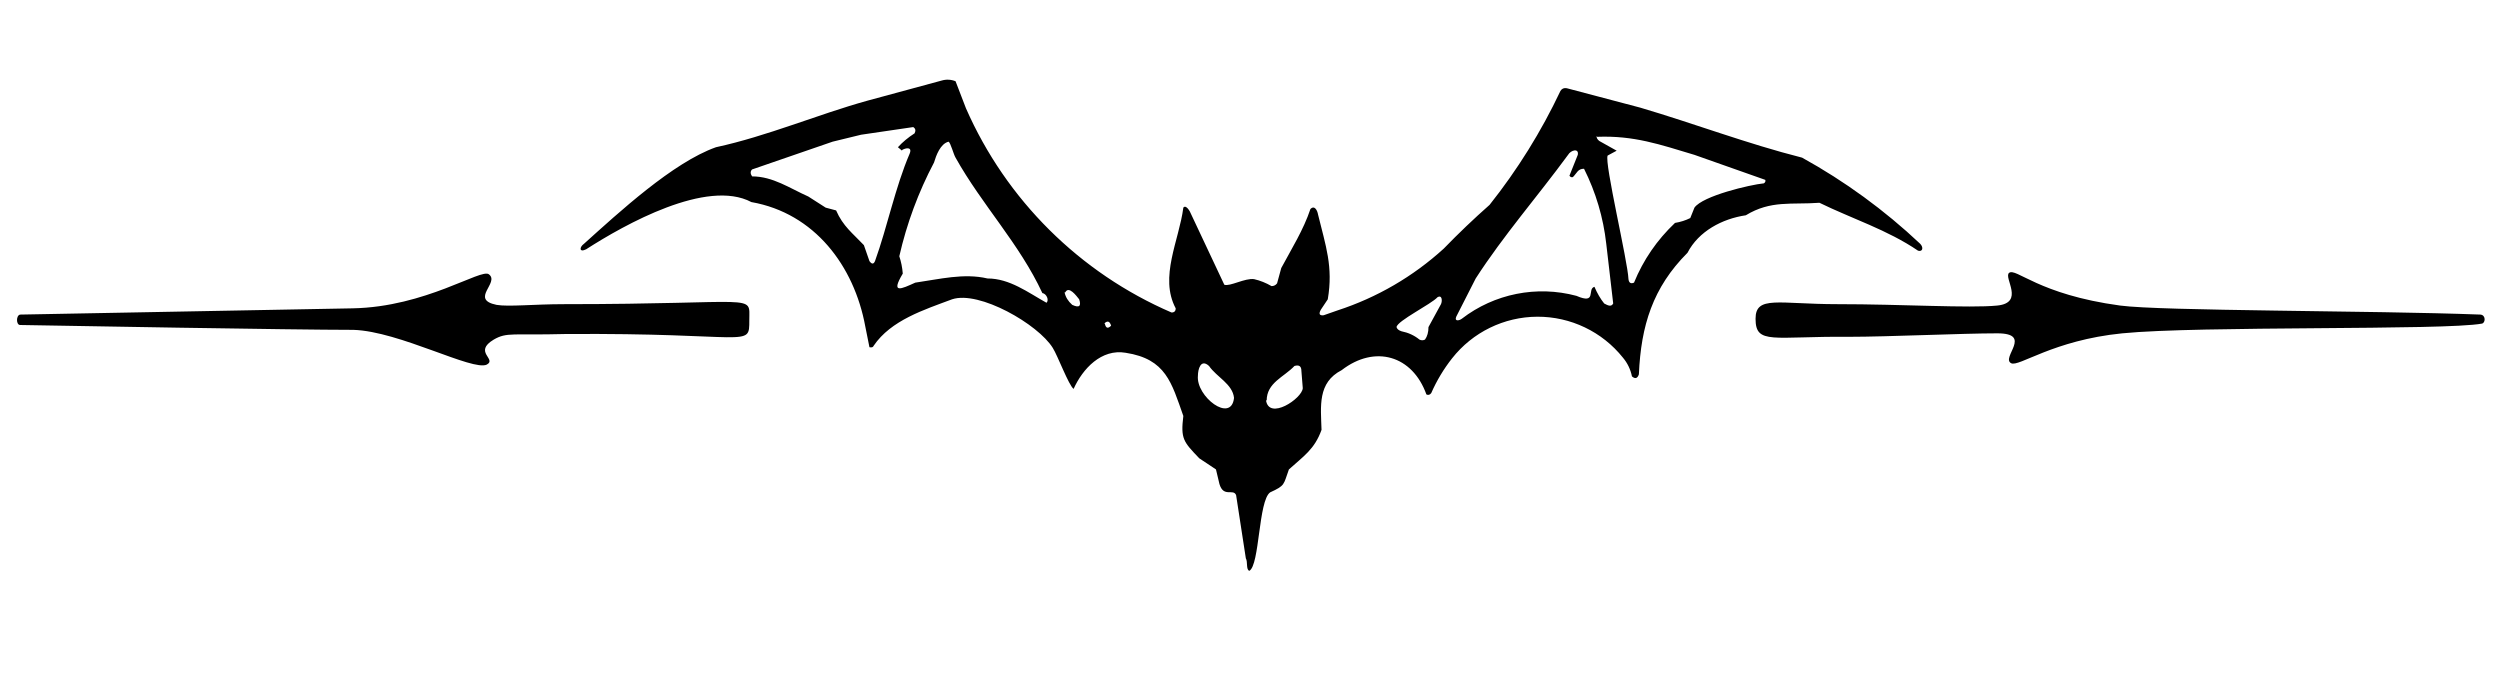
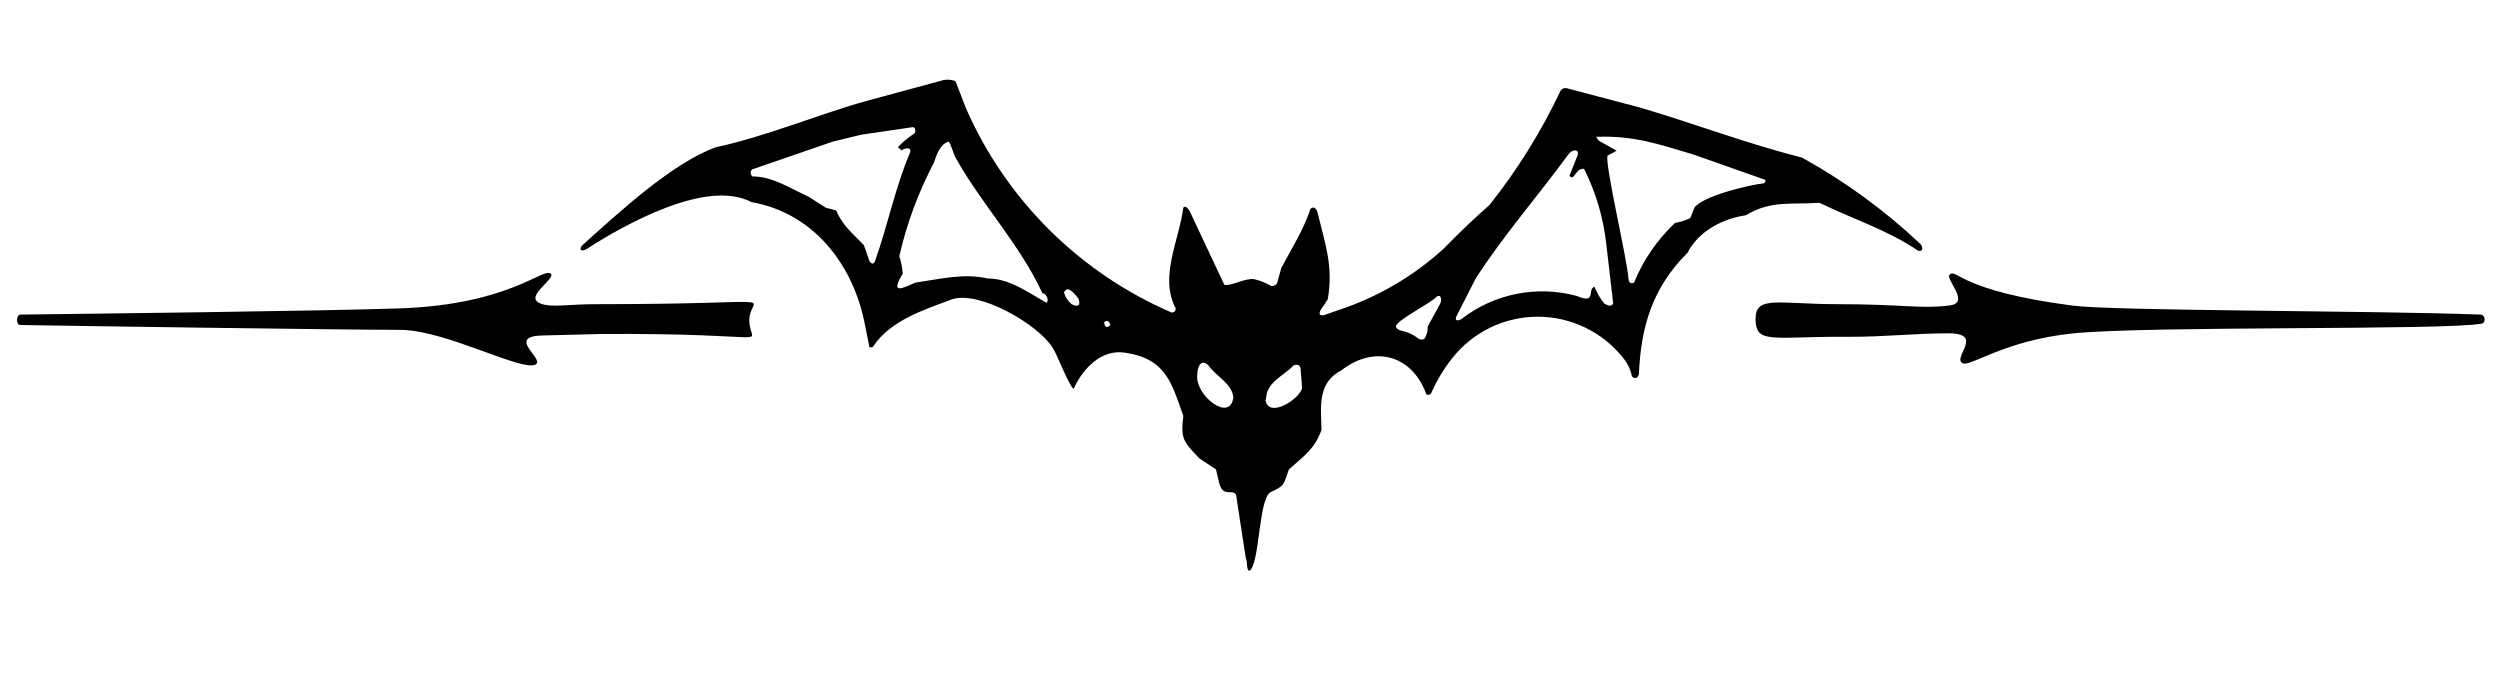
<svg xmlns="http://www.w3.org/2000/svg" xml:space="preserve" style="clip-rule:evenodd;fill-rule:evenodd;image-rendering:optimizeQuality;shape-rendering:geometricPrecision;text-rendering:geometricPrecision" viewBox="0 0 360 100">
  <g style="display:inline">
    <path fill="#fefefe" d="M0 0h360v100H0z" style="clip-rule:evenodd;fill:none;fill-rule:evenodd;stroke:none;stroke-width:.456;image-rendering:optimizeQuality;shape-rendering:geometricPrecision;text-rendering:geometricPrecision" />
-     <path fill="#050503" d="M192.6 44.7a42 42 0 0 0 15.3-8.9q3.2-3.3 6.6-6.3a84 84 0 0 0 10.2-16.4q.3-.5.9-.4l10.6 2.8c7.8 2.3 15.4 5.2 23.3 7.2a84 84 0 0 1 17 12.4c.5.5.4 1.2-.3 1-4.4-3-9.5-4.6-14.2-6.9-4 .3-7-.4-10.6 1.8-3.4.5-6.8 2.3-8.4 5.4-5 5-6.7 10.5-7 17.5q-.3.9-1 .3a6 6 0 0 0-1.3-2.7 15.7 15.7 0 0 0-24.6.1 23 23 0 0 0-3 5q-.3.4-.7.2c-2-5.6-7.4-7.2-12.2-3.5-3.5 1.8-3 5.2-2.9 8.6-1 2.8-2.6 3.8-4.7 5.7-.8 2.2-.5 2.3-2.7 3.3-1.7 1.2-1.5 10.5-3 11.3-.5-.2-.2-1.3-.5-1.8l-1.4-9.1c-.4-1-1.8.4-2.4-1.6l-.5-2.1-2.4-1.6c-2.3-2.4-2.7-2.8-2.3-6.1-1.7-4.8-2.5-8.2-8.3-9.1-3.5-.6-6.2 2.3-7.5 5.2-.7-.5-2.3-4.8-3-5.9-2.1-3.4-10.6-8.3-14.5-7-4 1.5-8.8 3-11.3 6.7q-.1.3-.6.2l-.6-3c-1.6-8.7-7.3-16.3-16.4-17.9-6.4-3.4-18.2 3.2-23.8 6.8-1 .5-1-.3-.3-.8 5-4.5 12.8-11.7 19-13.9 7.4-1.6 14.6-4.7 21.8-6.7l10.7-2.9a3 3 0 0 1 2 .1l1.5 3.9A57 57 0 0 0 168.7 45q.6 0 .6-.6c-2.4-4.5.5-9.8 1.1-14.5.4-.5 1 .6 1.1.9l4.8 10.2c.8.3 3-1 4.3-.8q1.3.3 2.5 1 .5 0 .8-.4l.6-2.2c1.5-2.8 3.2-5.5 4.2-8.5.6-.6 1 .2 1.1.8 1.1 4.5 2.2 7.5 1.4 12.2l-1 1.5q-.5.9.4.8zm-62.7-23-.6-.5q1-1.1 2.4-2 .3-.6-.2-.9l-7.5 1.1-4.1 1-11.6 4q-.4.4 0 1c3 0 5.4 1.7 8.1 2.9l2.5 1.6 1.5.4c1 2.3 2.4 3.3 4 5l.8 2.3q.5.7.8 0c1.8-5 2.9-10.6 5-15.5.4-1-.6-.8-1.1-.5m100-2q0 .4.4.7l2.5 1.4-1.3.7c-.5 1 2.9 15.2 3 17.8q.1.8.8.5 2-4.9 5.9-8.6 1.2-.2 2.2-.7l.6-1.5c1.2-1.7 8-3.3 10-3.5q.3-.2.2-.5L244 22.3c-5-1.5-8.7-2.8-14-2.6m-79.3 23.9c.4-.4 0-1.3-.6-1.4-3.3-7.1-8.7-12.7-12.5-19.5-.3-.5-.7-2.1-1-2.3-1.2.3-1.8 2-2.1 3a55 55 0 0 0-5 13.5q.4 1.2.5 2.5c-1.8 3-.2 2.2 1.8 1.3 3.5-.5 7-1.4 10.4-.6 3.2 0 5.8 2 8.5 3.5m61.8-3.5-2.8 5.5c-.3.7.4.6.8.3a19 19 0 0 1 16.5-3.3c3 1.3 1.5-1 2.6-1.3q.6 1.4 1.4 2.4c.4.2 1 .6 1.3 0l-1-8.6a32 32 0 0 0-3.2-10.8c-.9 0-1 .6-1.6 1.2q-.3.1-.5-.2l1.2-3c.2-1-1-.7-1.4 0-4.4 6-9.3 11.6-13.3 17.8m-104.6 6c0 4.1.2 1.8-26.6 2-7.5.2-8.3-.3-10.2.8-3 1.8.5 2.8-1 3.6-2 1-12.6-4.8-19.2-5-8.5 0-42.6-.6-48-.7-.6 0-.6-1.4 0-1.5l47.9-.9c10.5-.2 18.5-5.8 19.6-4.9 1.6 1.2-2.8 3.6 1.1 4.4 1.7.3 5.4-.1 9.7-.1 28.2 0 26.7-1.6 26.7 2.3m181.4-6.8c1-.8 4.2 3.1 16 4.7 6 .8 36.1.7 51.9 1.3.8.1.7 1.2.2 1.3-5.4 1-40.7.3-51.8 1.4-10 1-14.9 4.9-16 4.3-1.5-.8 3.2-4.3-2-4.3-5 0-15.8.5-21.3.5-11-.1-13.5 1.2-13.5-2.6 0-3.4 3.3-2.1 11.8-2.1 9.3 0 19 .6 23 .2s.9-4 1.7-4.7m-136 2.8q.2 1 1.1 1.8 1.5.7 1-.8c-.4-.5-1.5-2-2-1m47.7 5q.1.4.7.6 1.5.3 2.6 1.2.4.2.8 0 .5-.7.5-1.8l1.8-3.3c.2-.4.2-1.4-.5-1-.9 1-5.8 3.4-5.9 4.3m-42-.5q.2 1 .9.3-.3-1-1-.3m13.5 7.5c-.3 3 4.8 6.9 5.2 3.2-.2-2-2.5-3-3.6-4.6-1.2-1.1-1.6.5-1.6 1.4m9.8 3.5c.4 3 5.2-.2 5.3-1.7l-.2-2.5q0-1-1-.7c-1.5 1.6-4 2.4-4 5" style="clip-rule:evenodd;display:inline;fill:#000;fill-opacity:1;fill-rule:evenodd;stroke:none;stroke-width:4;stroke-dasharray:none;stroke-opacity:.147;image-rendering:optimizeQuality;shape-rendering:geometricPrecision;text-rendering:geometricPrecision" />
+     <path fill="#050503" d="M192.6 44.7a42 42 0 0 0 15.3-8.9q3.2-3.3 6.6-6.3a84 84 0 0 0 10.2-16.4q.3-.5.9-.4l10.6 2.8c7.8 2.3 15.4 5.2 23.3 7.2a84 84 0 0 1 17 12.4c.5.5.4 1.2-.3 1-4.4-3-9.5-4.6-14.2-6.9-4 .3-7-.4-10.6 1.8-3.4.5-6.8 2.3-8.4 5.4-5 5-6.7 10.5-7 17.5q-.3.9-1 .3a6 6 0 0 0-1.3-2.7 15.7 15.7 0 0 0-24.6.1 23 23 0 0 0-3 5q-.3.4-.7.2c-2-5.6-7.4-7.2-12.2-3.5-3.5 1.8-3 5.2-2.9 8.6-1 2.8-2.6 3.8-4.7 5.7-.8 2.2-.5 2.3-2.7 3.3-1.7 1.2-1.5 10.5-3 11.3-.5-.2-.2-1.3-.5-1.8l-1.4-9.1c-.4-1-1.8.4-2.4-1.6l-.5-2.1-2.4-1.6c-2.3-2.4-2.7-2.8-2.3-6.1-1.7-4.8-2.5-8.2-8.3-9.1-3.5-.6-6.2 2.3-7.5 5.2-.7-.5-2.3-4.8-3-5.9-2.1-3.4-10.6-8.3-14.5-7-4 1.5-8.8 3-11.3 6.7q-.1.3-.6.2l-.6-3c-1.6-8.7-7.3-16.3-16.4-17.9-6.4-3.4-18.2 3.2-23.8 6.8-1 .5-1-.3-.3-.8 5-4.5 12.8-11.7 19-13.9 7.4-1.6 14.6-4.7 21.8-6.7l10.7-2.9a3 3 0 0 1 2 .1l1.5 3.9A57 57 0 0 0 168.7 45q.6 0 .6-.6c-2.4-4.5.5-9.8 1.1-14.5.4-.5 1 .6 1.1.9l4.8 10.2c.8.3 3-1 4.3-.8q1.3.3 2.5 1 .5 0 .8-.4l.6-2.2c1.5-2.8 3.2-5.5 4.2-8.5.6-.6 1 .2 1.1.8 1.1 4.5 2.2 7.5 1.4 12.2l-1 1.5q-.5.9.4.8zm-62.7-23-.6-.5q1-1.1 2.4-2 .3-.6-.2-.9l-7.5 1.1-4.1 1-11.6 4q-.4.4 0 1c3 0 5.4 1.7 8.1 2.9l2.5 1.6 1.5.4c1 2.3 2.4 3.3 4 5l.8 2.3q.5.7.8 0c1.8-5 2.9-10.6 5-15.5.4-1-.6-.8-1.1-.5m100-2q0 .4.4.7l2.5 1.4-1.3.7c-.5 1 2.9 15.2 3 17.8q.1.8.8.5 2-4.9 5.9-8.6 1.2-.2 2.2-.7l.6-1.5c1.2-1.7 8-3.3 10-3.5q.3-.2.2-.5L244 22.3c-5-1.5-8.7-2.8-14-2.6m-79.3 23.9c.4-.4 0-1.3-.6-1.4-3.3-7.1-8.7-12.7-12.5-19.5-.3-.5-.7-2.1-1-2.3-1.2.3-1.8 2-2.1 3a55 55 0 0 0-5 13.5q.4 1.2.5 2.5c-1.8 3-.2 2.2 1.8 1.3 3.5-.5 7-1.4 10.4-.6 3.2 0 5.8 2 8.5 3.5m61.8-3.5-2.8 5.5c-.3.7.4.6.8.3a19 19 0 0 1 16.5-3.3c3 1.3 1.5-1 2.6-1.3q.6 1.4 1.4 2.4c.4.2 1 .6 1.3 0l-1-8.6a32 32 0 0 0-3.2-10.8c-.9 0-1 .6-1.6 1.2q-.3.1-.5-.2l1.2-3c.2-1-1-.7-1.4 0-4.4 6-9.3 11.6-13.3 17.8m-104.6 6c0 4.1 5.2 1.8-21.6 2l-7.8.2c-6 0 .1 3.4-1.4 4.2-2 1-12.6-4.8-19.2-5-8.5 0-49.6-.6-55-.7-.6 0-.6-1.4 0-1.5 8-.1 43.5-.5 54.9-.9 15.6-.6 20.4-5.9 21.5-5 .9.8-4.7 3.7-.8 4.5 1.7.3 3.4-.1 7.7-.1 28.2 0 21.7-1.6 21.7 2.3m172.9-6.6c1-.8 1.5 2.4 17.6 4.5 6 .8 43 .7 58.8 1.3.8.1.7 1.2.2 1.3-5.4 1-47.7.3-58.8 1.4-10 1-14.9 4.9-16 4.3-1.5-.8 3.2-4.3-2-4.3-5 0-8.8.5-14.3.5-11-.1-13.5 1.2-13.5-2.6 0-3.4 3.3-2.1 11.8-2.1 9.3 0 12 .7 16 .2 3.4-.3-.7-3.9.2-4.5M153.2 42q.2 1 1.1 1.8 1.5.7 1-.8c-.4-.5-1.5-2-2-1m47.7 5q.1.4.7.6 1.5.3 2.6 1.2.4.2.8 0 .5-.7.5-1.8l1.8-3.3c.2-.4.2-1.4-.5-1-.9 1-5.8 3.4-5.9 4.3m-42-.5q.2 1 .9.3-.3-1-1-.3m13.5 7.5c-.3 3 4.8 6.9 5.2 3.2-.2-2-2.5-3-3.6-4.6-1.2-1.1-1.6.5-1.6 1.4m9.8 3.5c.4 3 5.2-.2 5.3-1.7l-.2-2.5q0-1-1-.7c-1.5 1.6-4 2.4-4 5" style="clip-rule:evenodd;display:inline;fill:#000;fill-opacity:1;fill-rule:evenodd;stroke:none;stroke-width:4;stroke-dasharray:none;stroke-opacity:.147;image-rendering:optimizeQuality;shape-rendering:geometricPrecision;text-rendering:geometricPrecision" />
  </g>
</svg>
